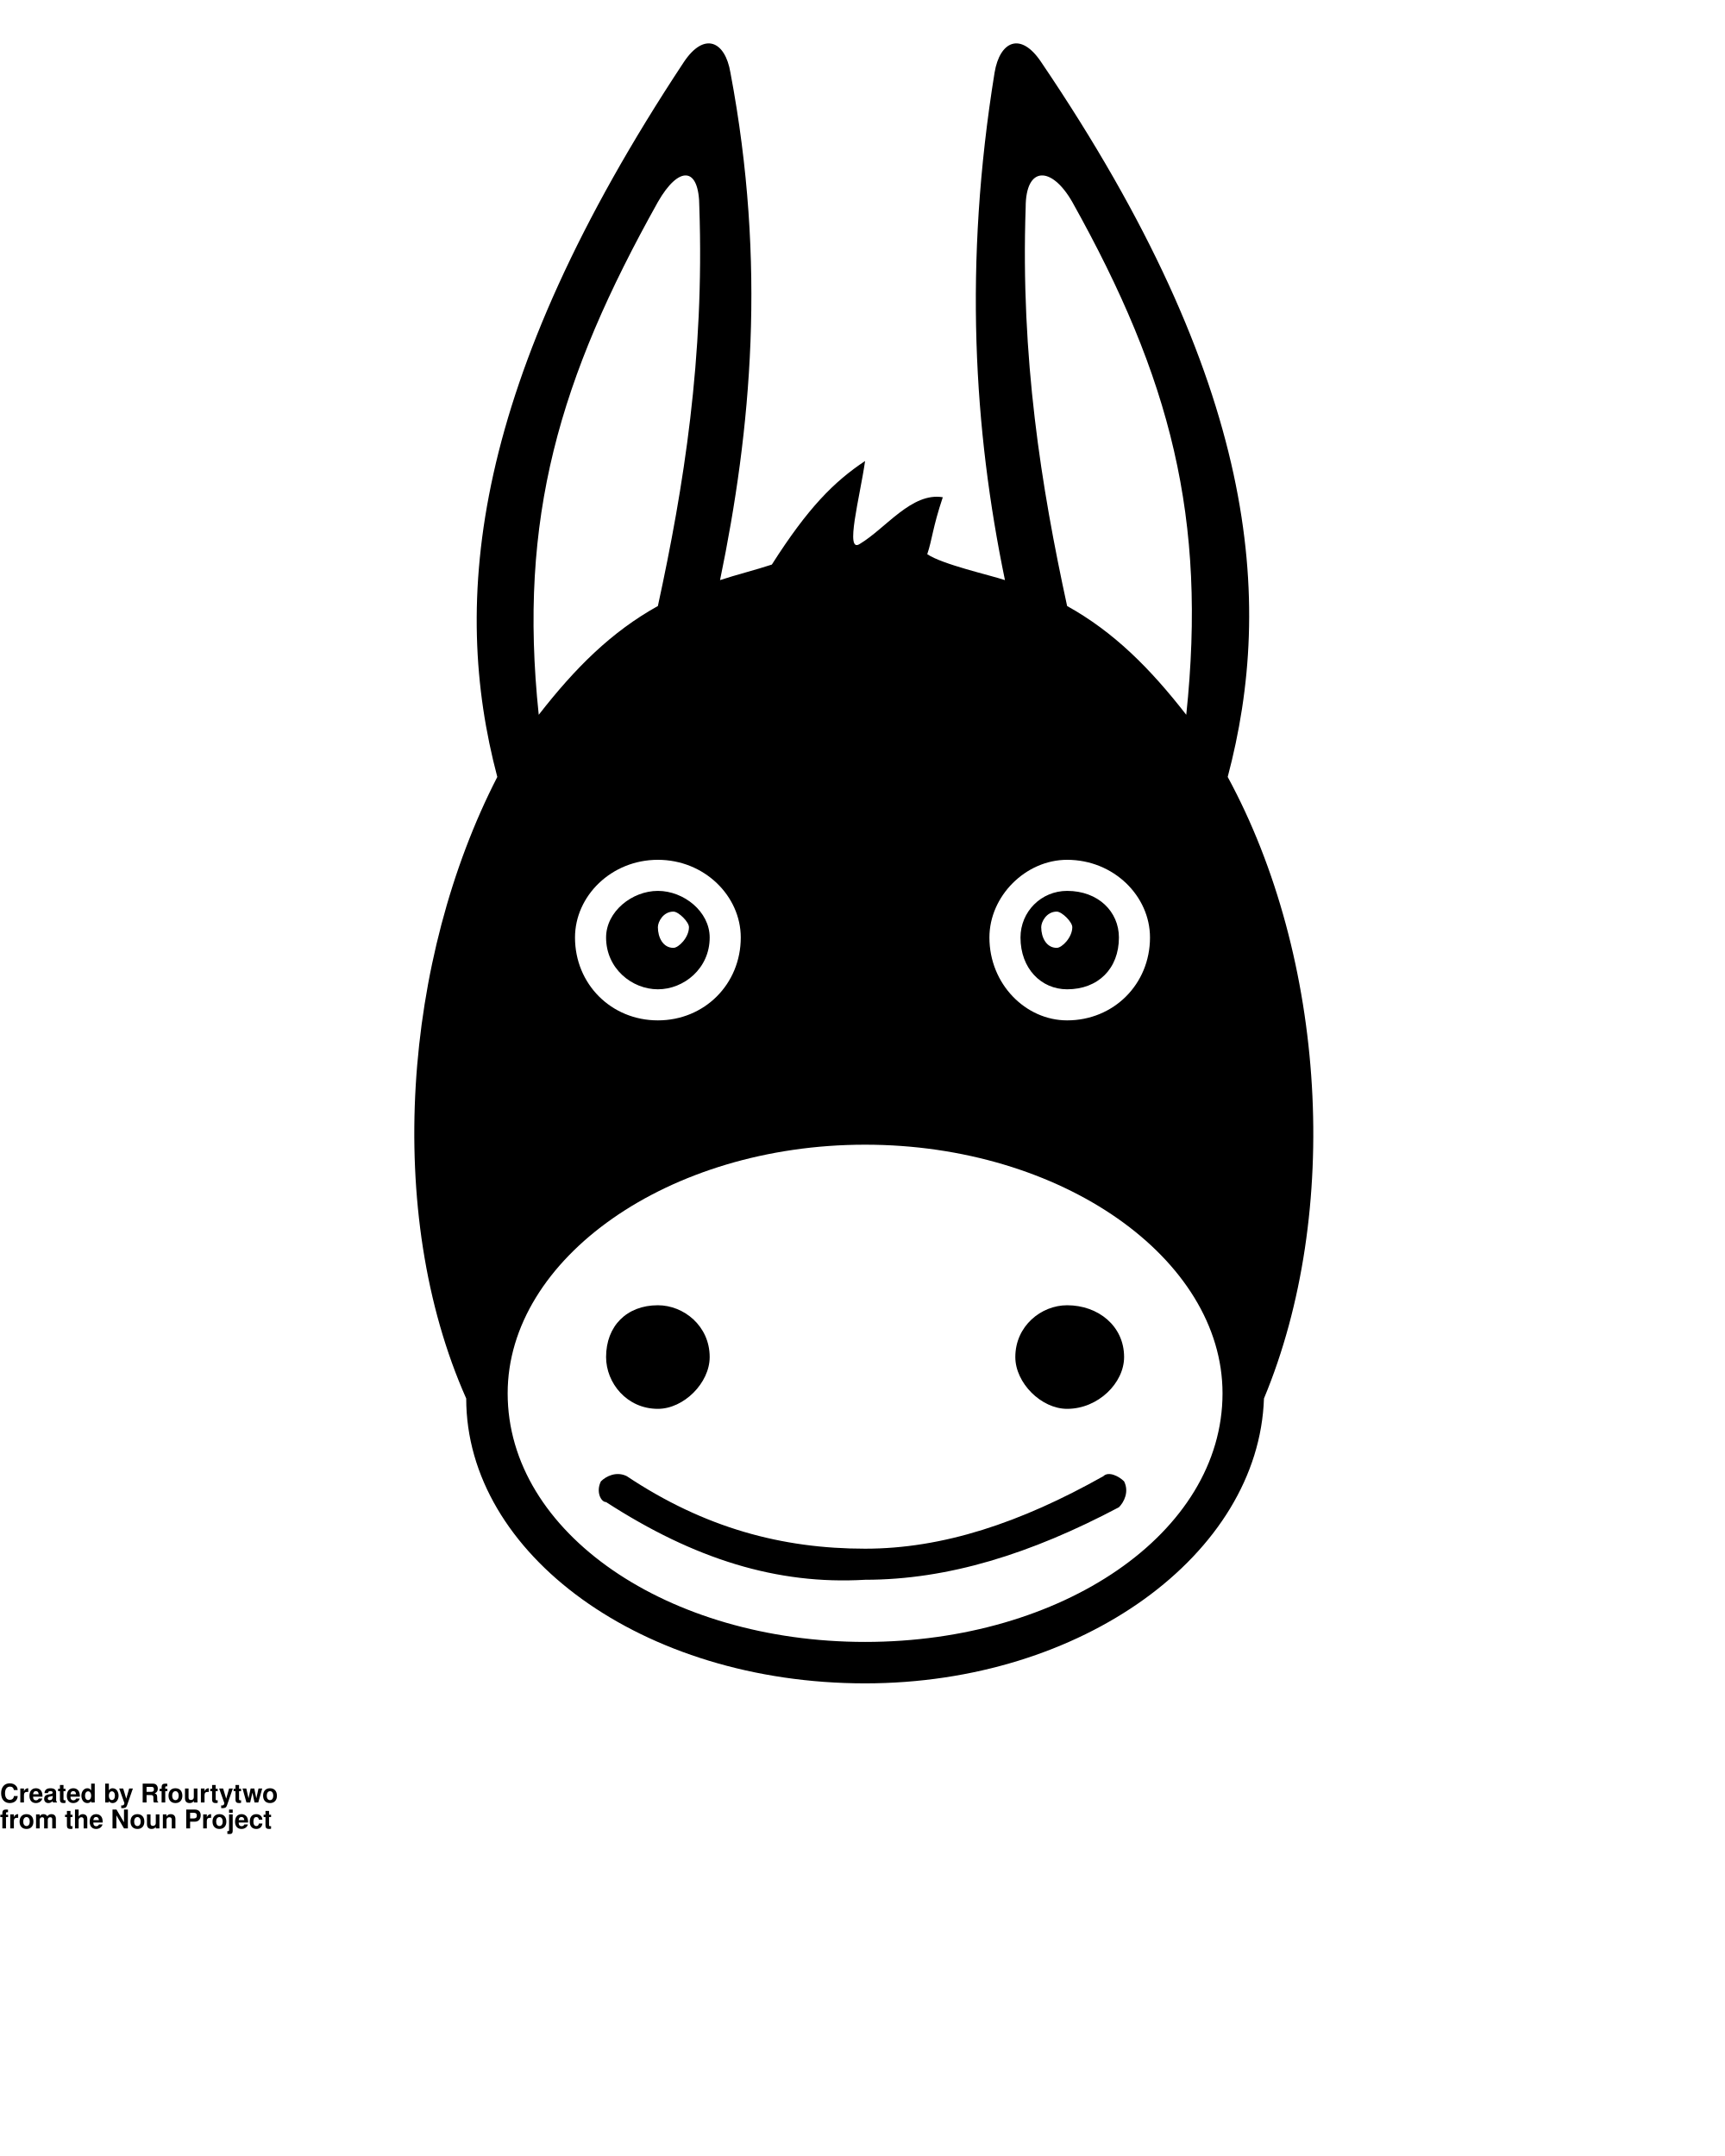
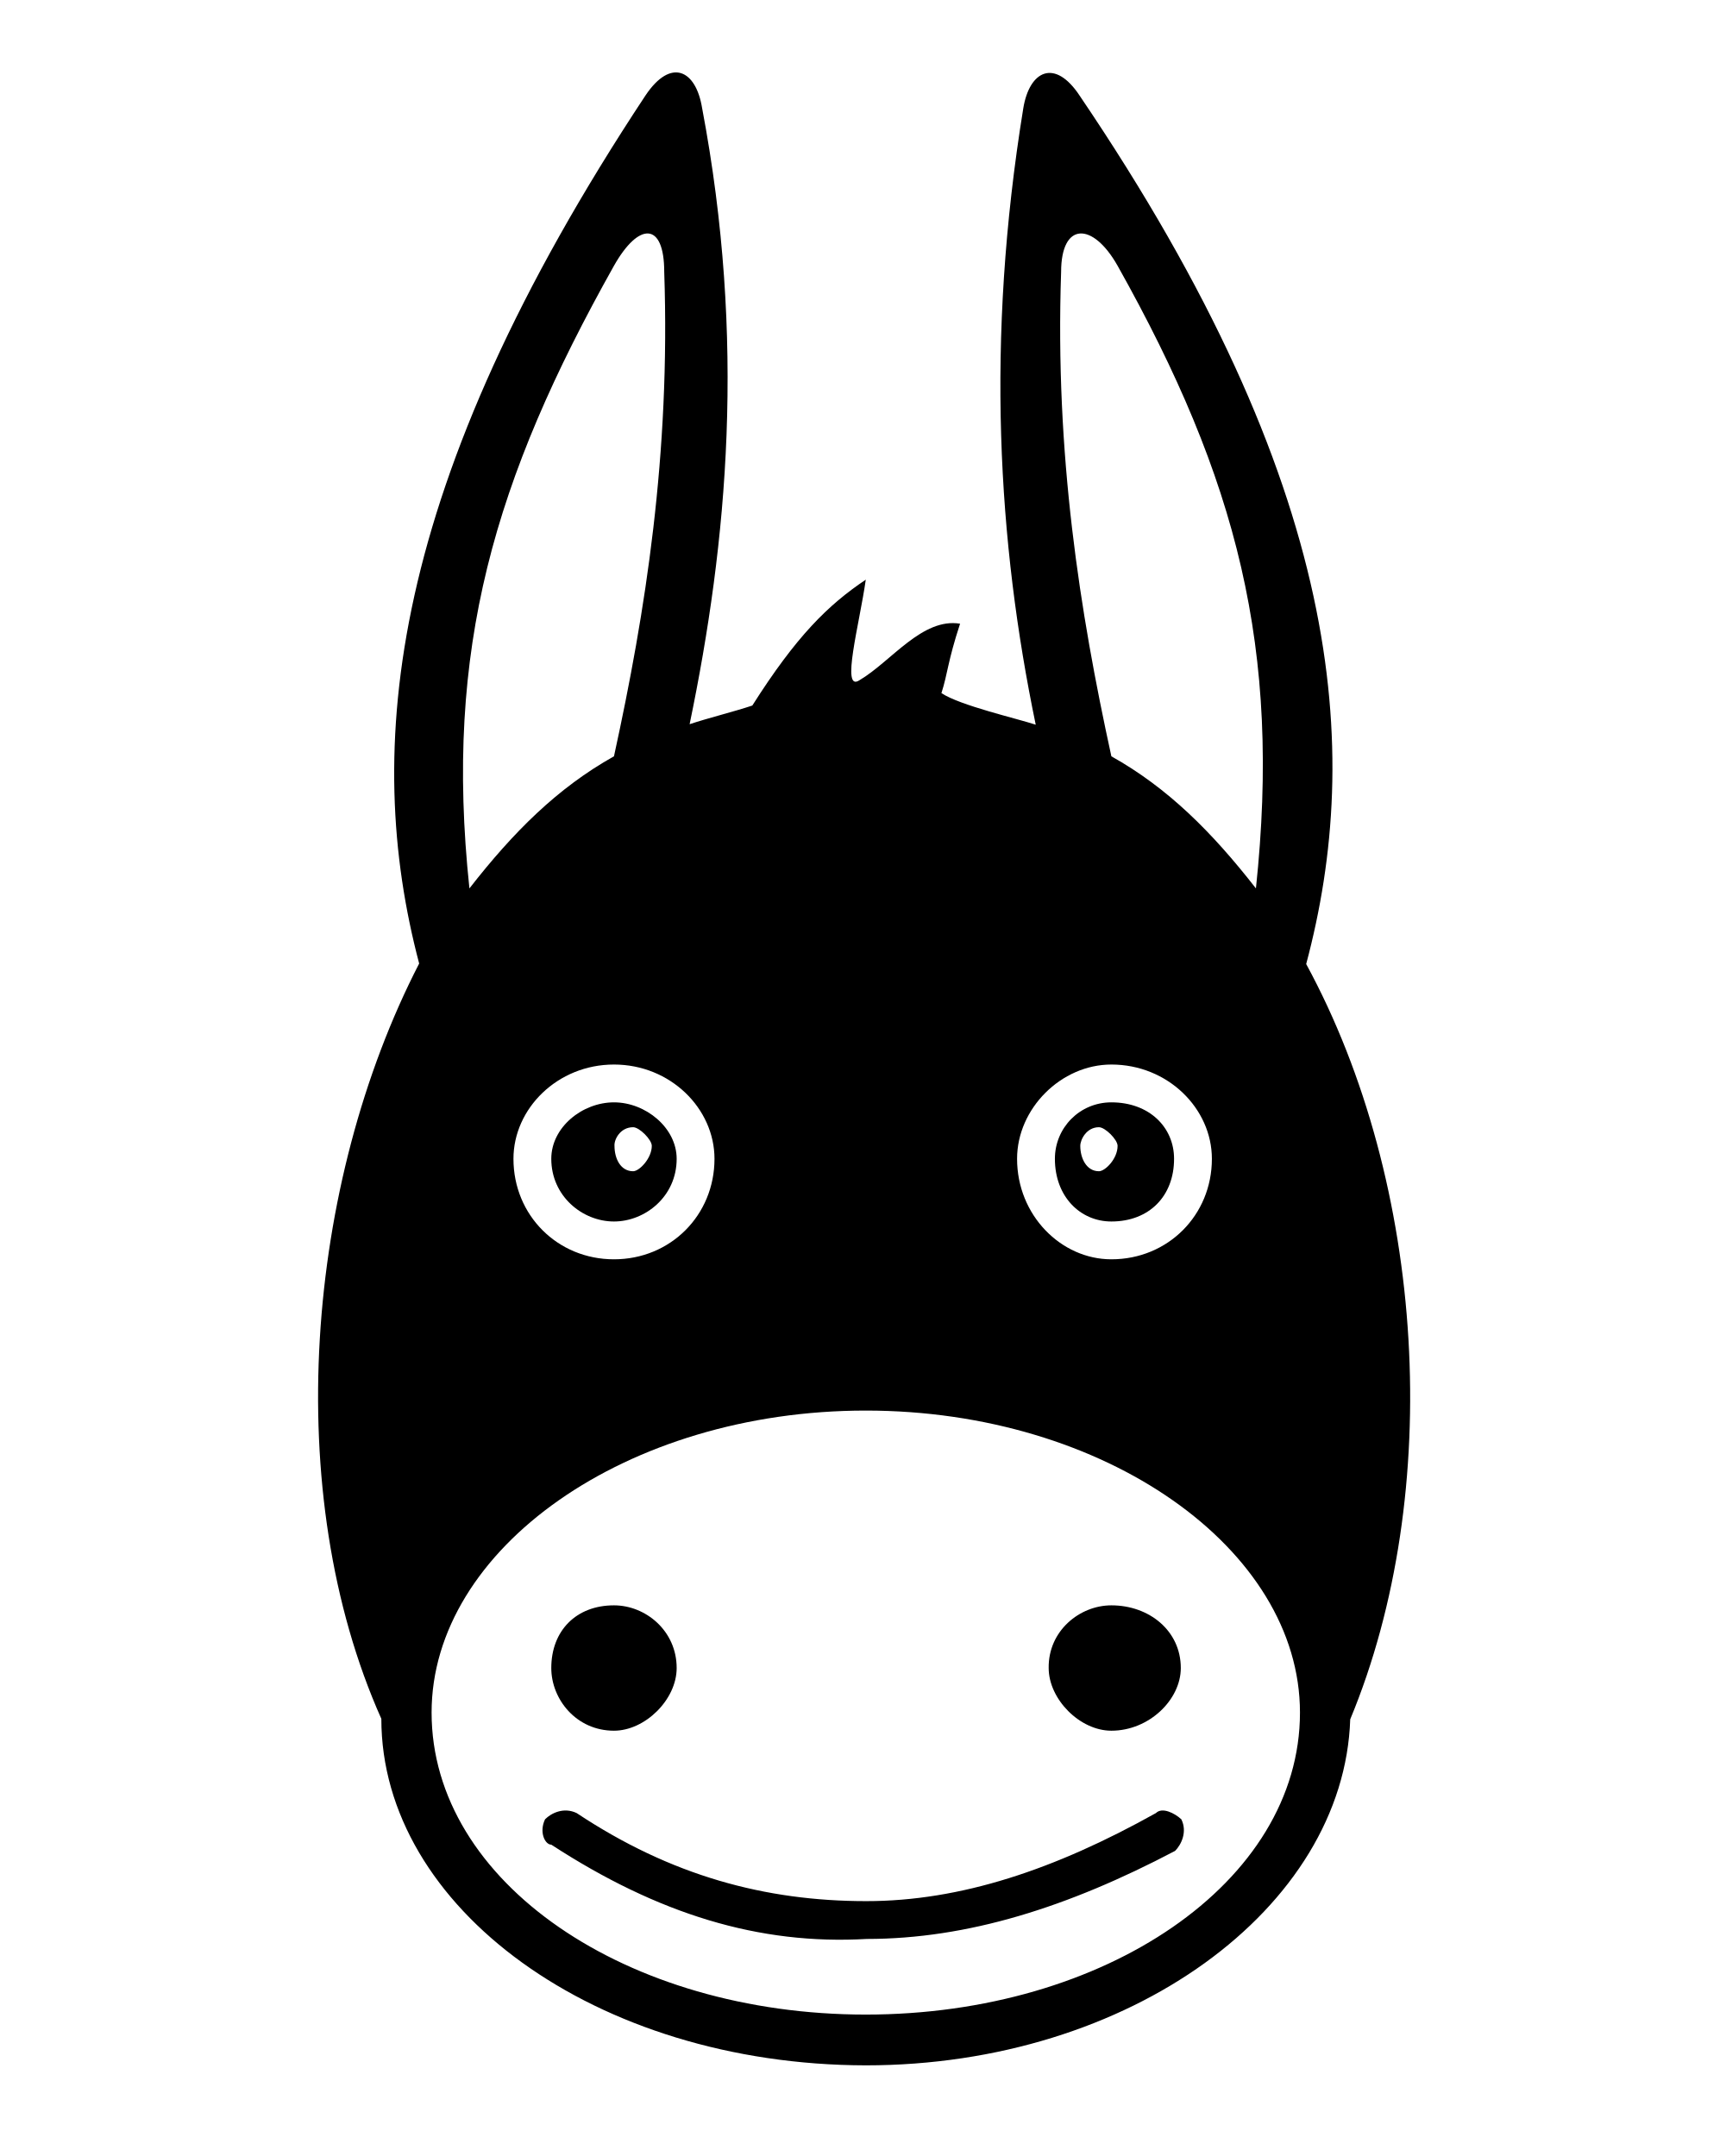
- <svg xmlns="http://www.w3.org/2000/svg" xml:space="preserve" version="1.1" style="shape-rendering:geometricPrecision;text-rendering:geometricPrecision;image-rendering:optimizeQuality;" viewBox="0 0 333 416.25" x="0px" y="0px" fill-rule="evenodd" clip-rule="evenodd">
-   <defs>
-     <style type="text/css">
-    
-     .fil0 {fill:black}
-    
-   </style>
-   </defs>
+ <svg xmlns="http://www.w3.org/2000/svg" version="1.1" id="Layer_1" x="0px" y="0px" viewBox="0 0 333 416.2" style="enable-background:new 0 0 333 416.2;" xml:space="preserve">
+   <style type="text/css">
+ 	.st0{fill-rule:evenodd;clip-rule:evenodd;}
+ </style>
  <g>
-     <path class="fil0" d="M90 270c-16,-36 -12,-85 6,-120 -9,-34 -5,-76 36,-138 4,-6 8,-4 9,2 7,37 4,69 -2,98 3,-1 7,-2 10,-3 7,-11 12,-16 18,-20 -1,7 -4,18 -1,16 5,-3 10,-10 16,-9 -2,6 -2,8 -3,11 3,2 12,4 15,5 -6,-29 -8,-61 -2,-98 1,-6 5,-8 9,-2 42,62 45,104 36,138 19,35 22,84 7,120 -1,30 -35,55 -77,55 -43,0 -77,-25 -77,-55zm27 20c-1,0 -2,-2 -1,-4 1,-1 3,-2 5,-1 15,10 30,14 46,14 15,0 30,-5 46,-14 1,-1 3,0 4,1 1,2 0,4 -1,5 -17,9 -33,14 -49,14 -17,1 -33,-4 -50,-15zm10 -38c5,0 10,4 10,10 0,5 -5,10 -10,10 -6,0 -10,-5 -10,-10 0,-6 4,-10 10,-10zm79 0c6,0 11,4 11,10 0,5 -5,10 -11,10 -5,0 -10,-5 -10,-10 0,-6 5,-10 10,-10zm-39 -31c38,0 69,22 69,48 0,27 -31,48 -69,48 -38,0 -69,-21 -69,-48 0,-26 31,-48 69,-48zm39 -49c-5,0 -9,4 -9,9 0,6 4,10 9,10 6,0 10,-4 10,-10 0,-5 -4,-9 -10,-9zm-2 4c-2,0 -3,2 -3,3 0,2 1,4 3,4 1,0 3,-2 3,-4 0,-1 -2,-3 -3,-3zm2 -10c-8,0 -15,7 -15,15 0,9 7,16 15,16 9,0 16,-7 16,-16 0,-8 -7,-15 -16,-15zm23 -28c-7,-9 -14,-16 -23,-21 -5,-23 -9,-48 -8,-77 0,-8 5,-8 9,-1 19,34 26,61 22,99zm-102 34c5,0 10,4 10,9 0,6 -5,10 -10,10 -5,0 -10,-4 -10,-10 0,-5 5,-9 10,-9zm3 4c1,0 3,2 3,3 0,2 -2,4 -3,4 -2,0 -3,-2 -3,-4 0,-1 1,-3 3,-3zm-3 -10c9,0 16,7 16,15 0,9 -7,16 -16,16 -9,0 -16,-7 -16,-16 0,-8 7,-15 16,-15zm-23 -28c7,-9 14,-16 23,-21 5,-23 9,-48 8,-77 0,-8 -4,-8 -8,-1 -19,34 -27,61 -23,99z" />
+     <path class="st0" d="M73.6,331.8C54.1,288.1,59,228.5,80.9,186c-10.9-41.3-6.1-92.3,43.7-167.6c4.9-7.3,9.7-4.9,10.9,2.4   c8.5,44.9,4.9,83.8-2.4,119c3.6-1.2,8.5-2.4,12.1-3.6c8.5-13.4,14.6-19.4,21.9-24.3c-1.2,8.5-4.9,21.9-1.2,19.4   c6.1-3.6,12.1-12.1,19.4-10.9c-2.4,7.3-2.4,9.7-3.6,13.4c3.6,2.4,14.6,4.9,18.2,6.1c-7.3-35.2-9.7-74.1-2.4-119   c1.2-7.3,6.1-9.7,10.9-2.4c51,75.3,54.7,126.3,43.7,167.6c23.1,42.5,26.7,102,8.5,145.8c-1.2,36.4-42.5,66.8-93.5,66.8   C114.9,398.6,73.6,368.2,73.6,331.8z M106.4,356.1c-1.2,0-2.4-2.4-1.2-4.9c1.2-1.2,3.6-2.4,6.1-1.2c18.2,12.1,36.4,17,55.9,17   c18.2,0,36.4-6.1,55.9-17c1.2-1.2,3.6,0,4.9,1.2c1.2,2.4,0,4.9-1.2,6.1c-20.7,10.9-40.1,17-59.5,17   C146.5,375.5,127,369.5,106.4,356.1z M118.5,309.9c6.1,0,12.1,4.9,12.1,12.1c0,6.1-6.1,12.1-12.1,12.1c-7.3,0-12.1-6.1-12.1-12.1   C106.4,314.8,111.2,309.9,118.5,309.9z M214.5,309.9c7.3,0,13.4,4.9,13.4,12.1c0,6.1-6.1,12.1-13.4,12.1c-6.1,0-12.1-6.1-12.1-12.1   C202.3,314.8,208.4,309.9,214.5,309.9z M167.1,272.3c46.2,0,83.8,26.7,83.8,58.3c0,32.8-37.7,58.3-83.8,58.3s-83.8-25.5-83.8-58.3   C83.3,299,120.9,272.3,167.1,272.3z M214.5,212.8c-6.1,0-10.9,4.9-10.9,10.9c0,7.3,4.9,12.1,10.9,12.1c7.3,0,12.1-4.9,12.1-12.1   C226.6,217.6,221.8,212.8,214.5,212.8z M212.1,217.6c-2.4,0-3.6,2.4-3.6,3.6c0,2.4,1.2,4.9,3.6,4.9c1.2,0,3.6-2.4,3.6-4.9   C215.7,220,213.3,217.6,212.1,217.6z M214.5,205.5c-9.7,0-18.2,8.5-18.2,18.2c0,10.9,8.5,19.4,18.2,19.4c10.9,0,19.4-8.5,19.4-19.4   C233.9,214,225.4,205.5,214.5,205.5z M242.4,171.5c-8.5-10.9-17-19.4-27.9-25.5c-6.1-27.9-10.9-58.3-9.7-93.5   c0-9.7,6.1-9.7,10.9-1.2C238.8,92.5,247.3,125.3,242.4,171.5z M118.5,212.8c6.1,0,12.1,4.9,12.1,10.9c0,7.3-6.1,12.1-12.1,12.1   c-6.1,0-12.1-4.9-12.1-12.1C106.4,217.6,112.4,212.8,118.5,212.8z M122.2,217.6c1.2,0,3.6,2.4,3.6,3.6c0,2.4-2.4,4.9-3.6,4.9   c-2.4,0-3.6-2.4-3.6-4.9C118.5,220,119.7,217.6,122.2,217.6z M118.5,205.5c10.9,0,19.4,8.5,19.4,18.2c0,10.9-8.5,19.4-19.4,19.4   s-19.4-8.5-19.4-19.4C99.1,214,107.6,205.5,118.5,205.5z M90.6,171.5c8.5-10.9,17-19.4,27.9-25.5c6.1-27.9,10.9-58.3,9.7-93.5   c0-9.7-4.9-9.7-9.7-1.2C95.4,92.5,85.7,125.3,90.6,171.5z" />
  </g>
-   <text x="0" y="348" fill="#000000" font-size="5px" font-weight="bold" font-family="'Helvetica Neue', Helvetica, Arial-Unicode, Arial, Sans-serif">Created by Rfourtytwo</text>
-   <text x="0" y="353" fill="#000000" font-size="5px" font-weight="bold" font-family="'Helvetica Neue', Helvetica, Arial-Unicode, Arial, Sans-serif">from the Noun Project</text>
</svg>
